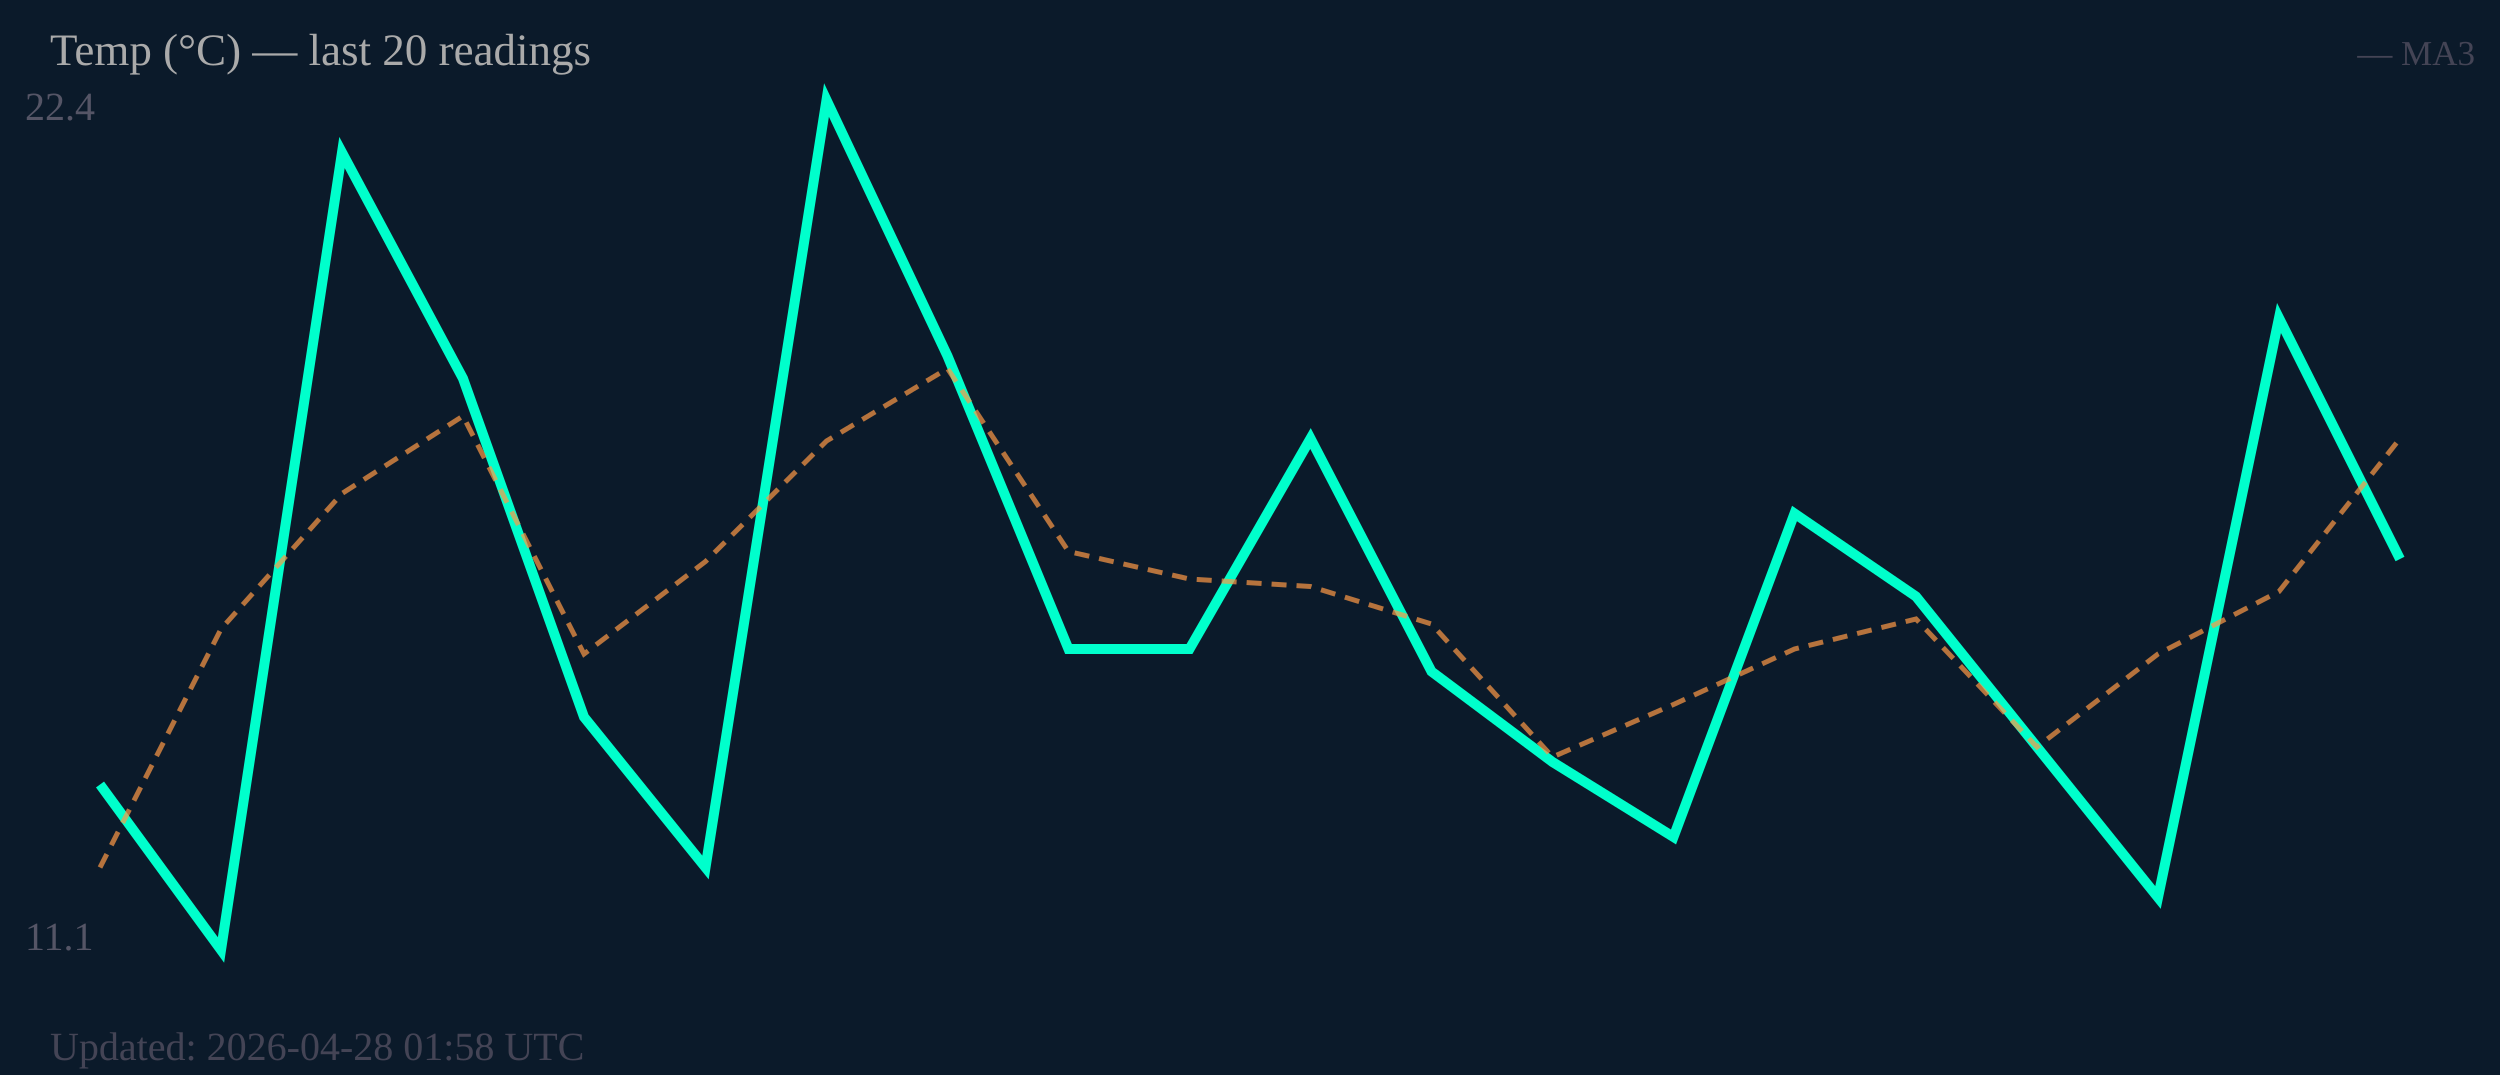
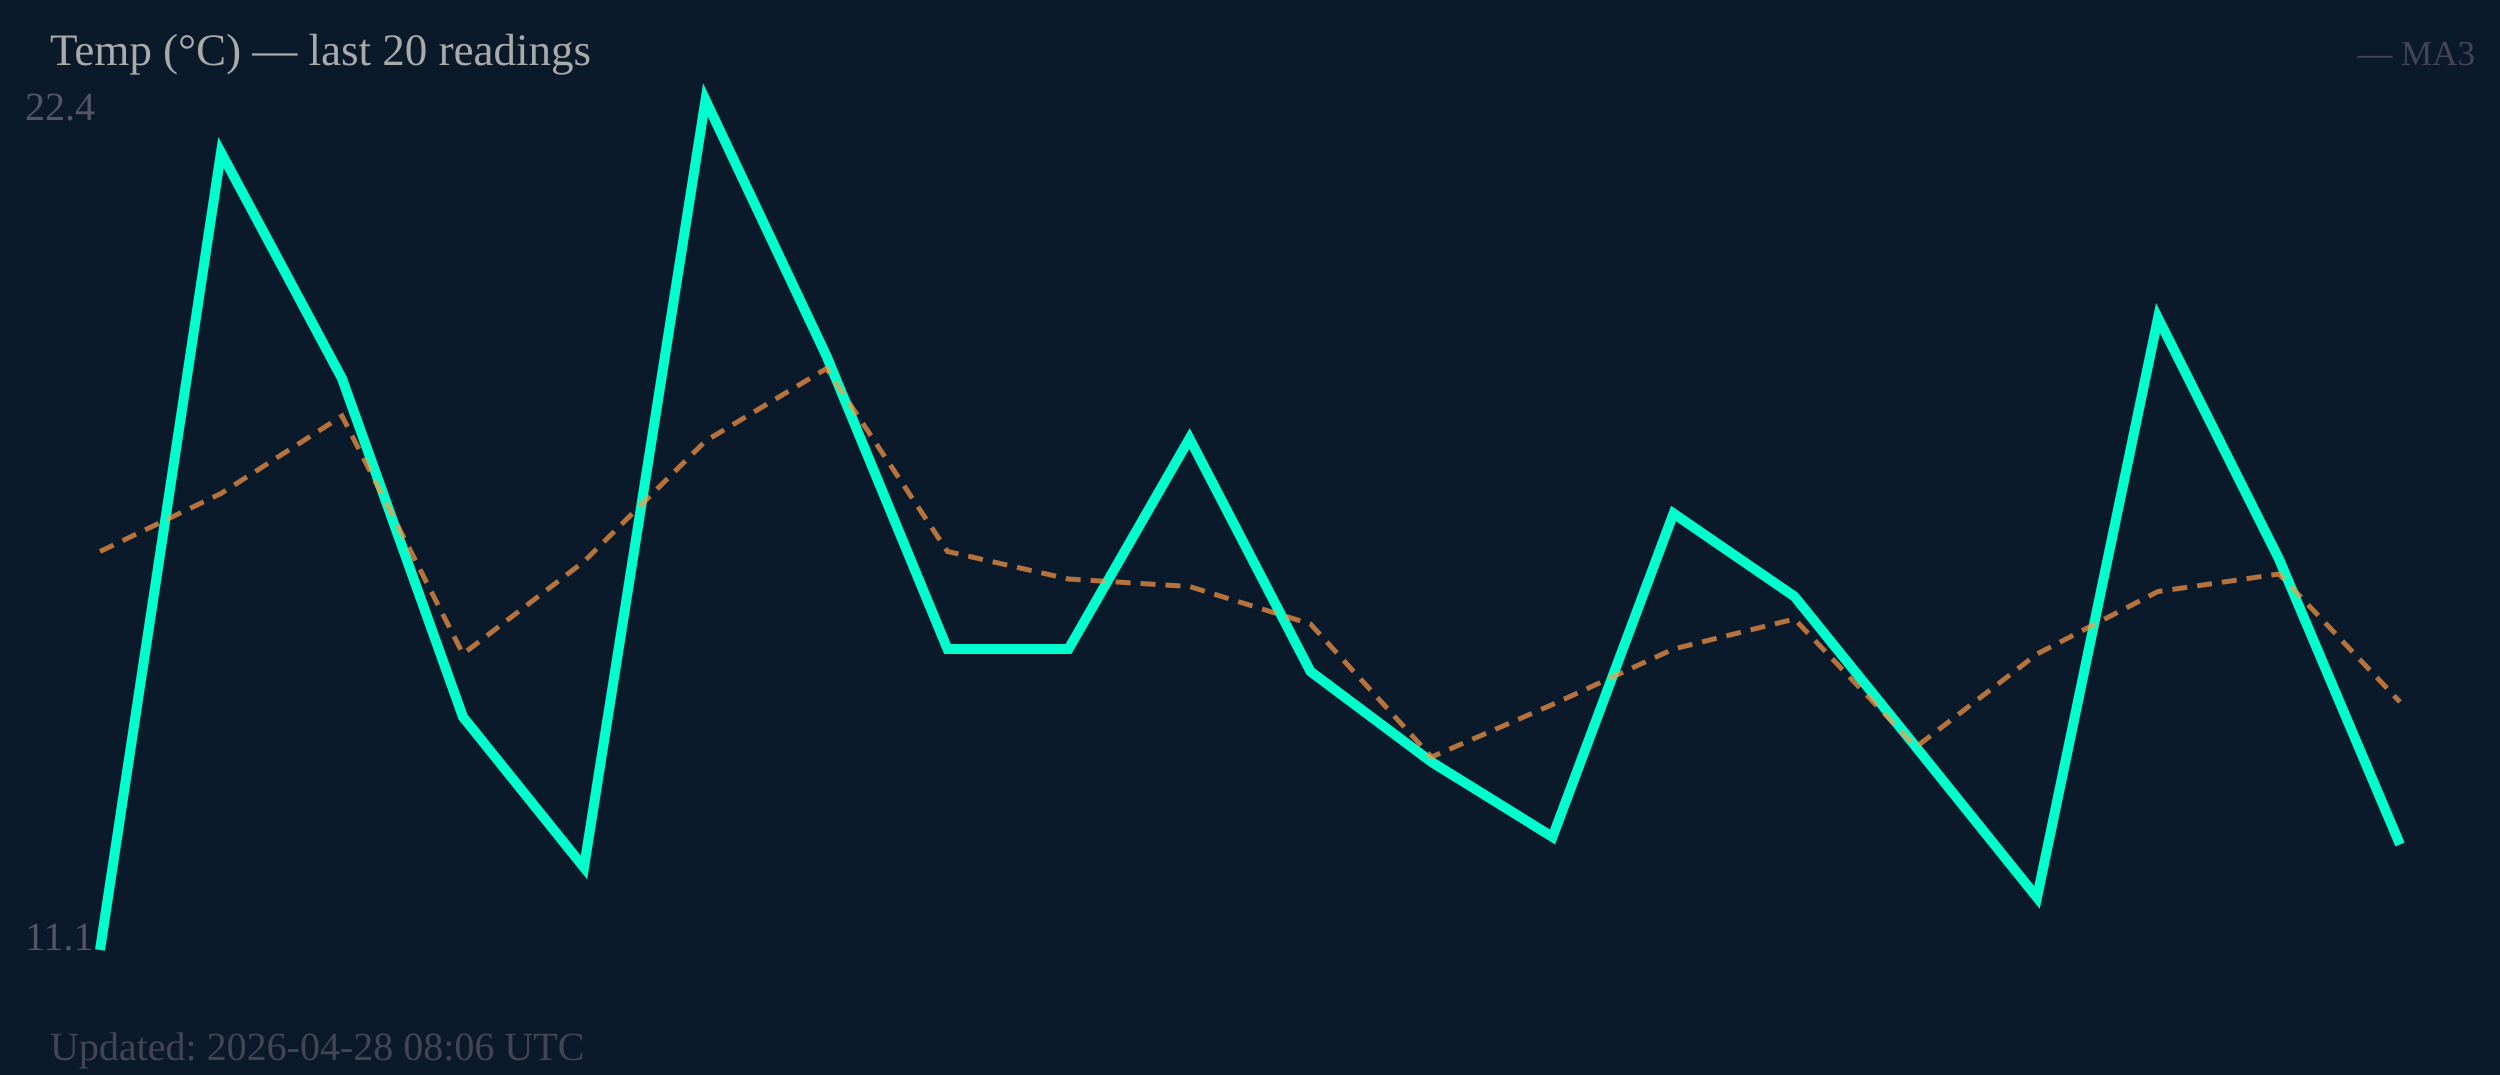
<svg xmlns="http://www.w3.org/2000/svg" width="500" height="215" viewBox="0 0 500 215">
  <rect width="500" height="215" fill="#0b1a2a" />
  <text x="5" y="24" font-size="8" fill="#556">22.4</text>
  <text x="5" y="190" font-size="8" fill="#556">11.1</text>
-   <polyline fill="none" stroke="#00ffcc" stroke-width="2" points="20.0,156.9 44.2,190.0 68.4,30.5 92.6,75.7 116.8,143.4 141.1,173.5 165.3,20.0 189.5,71.2 213.7,129.8 237.9,129.8 262.1,87.7 286.3,134.3 310.5,152.4 334.7,167.4 358.9,102.7 383.2,119.3 407.4,149.4 431.6,179.5 455.8,63.6 480.0,111.8" />
-   <polyline fill="none" stroke="#ff9944" stroke-width="1" stroke-dasharray="3,2" opacity="0.7" points="20.0,173.5 44.2,125.8 68.4,98.7 92.6,83.2 116.8,130.8 141.1,112.3 165.3,88.2 189.5,73.7 213.7,110.3 237.9,115.8 262.1,117.3 286.3,124.8 310.5,151.4 334.7,140.9 358.9,129.8 383.2,123.8 407.4,149.4 431.6,130.8 455.8,118.3 480.0,87.7" />
+   <polyline fill="none" stroke="#00ffcc" stroke-width="2" points="20.0,190.0 44.2,30.5 68.4,75.7 92.6,143.4 116.8,173.5 141.1,20.0 165.3,71.2 189.5,129.8 213.7,129.8 237.9,87.7 262.1,134.3 286.3,152.4 310.5,167.4 334.7,102.7 358.9,119.3 383.2,149.4 407.4,179.5 431.6,63.6 455.8,111.8 480.0,168.9" />
+   <polyline fill="none" stroke="#ff9944" stroke-width="1" stroke-dasharray="3,2" opacity="0.7" points="20.0,110.3 44.2,98.7 68.4,83.2 92.6,130.8 116.8,112.3 141.1,88.2 165.3,73.7 189.5,110.3 213.7,115.8 237.9,117.3 262.1,124.8 286.3,151.4 310.5,140.9 334.7,129.8 358.9,123.8 383.2,149.4 407.4,130.8 431.6,118.3 455.8,114.8 480.0,140.4" />
  <text x="10" y="13" font-size="9" fill="#aaa">Temp (°C) — last 20 readings</text>
  <text x="495" y="13" font-size="7" fill="#445" text-anchor="end">— MA3</text>
-   <text x="10" y="212" font-size="8" fill="#445">Updated: 2026-04-28 01:58 UTC</text>
+   <text x="10" y="212" font-size="8" fill="#445">Updated: 2026-04-28 08:06 UTC</text>
</svg>
